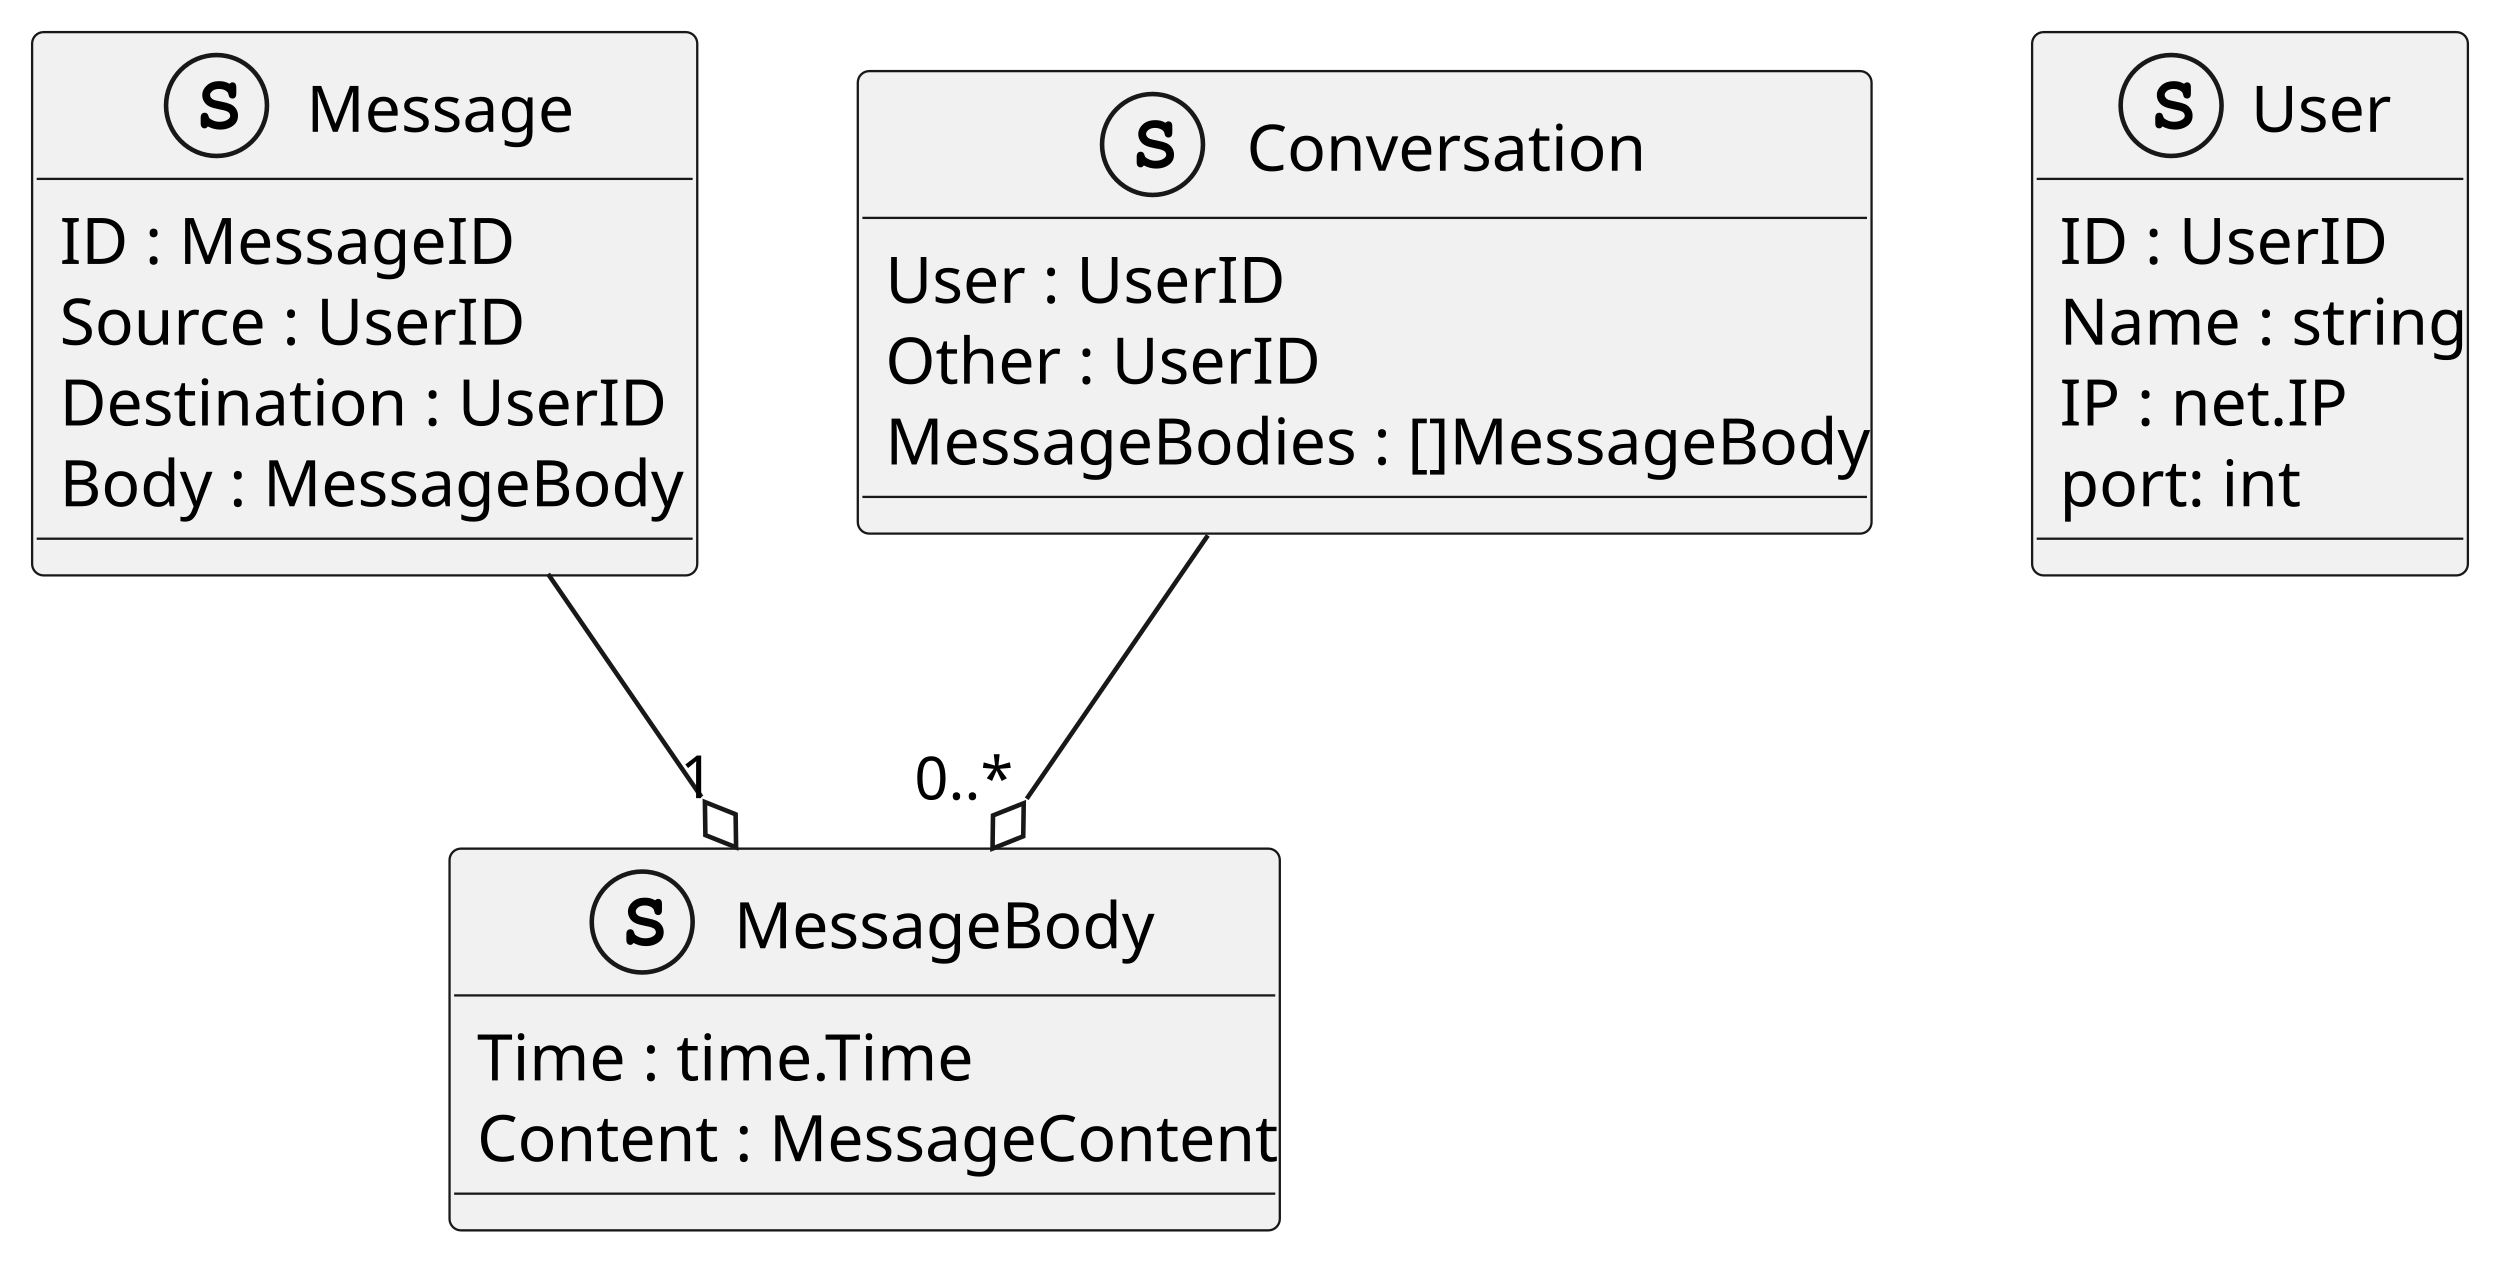
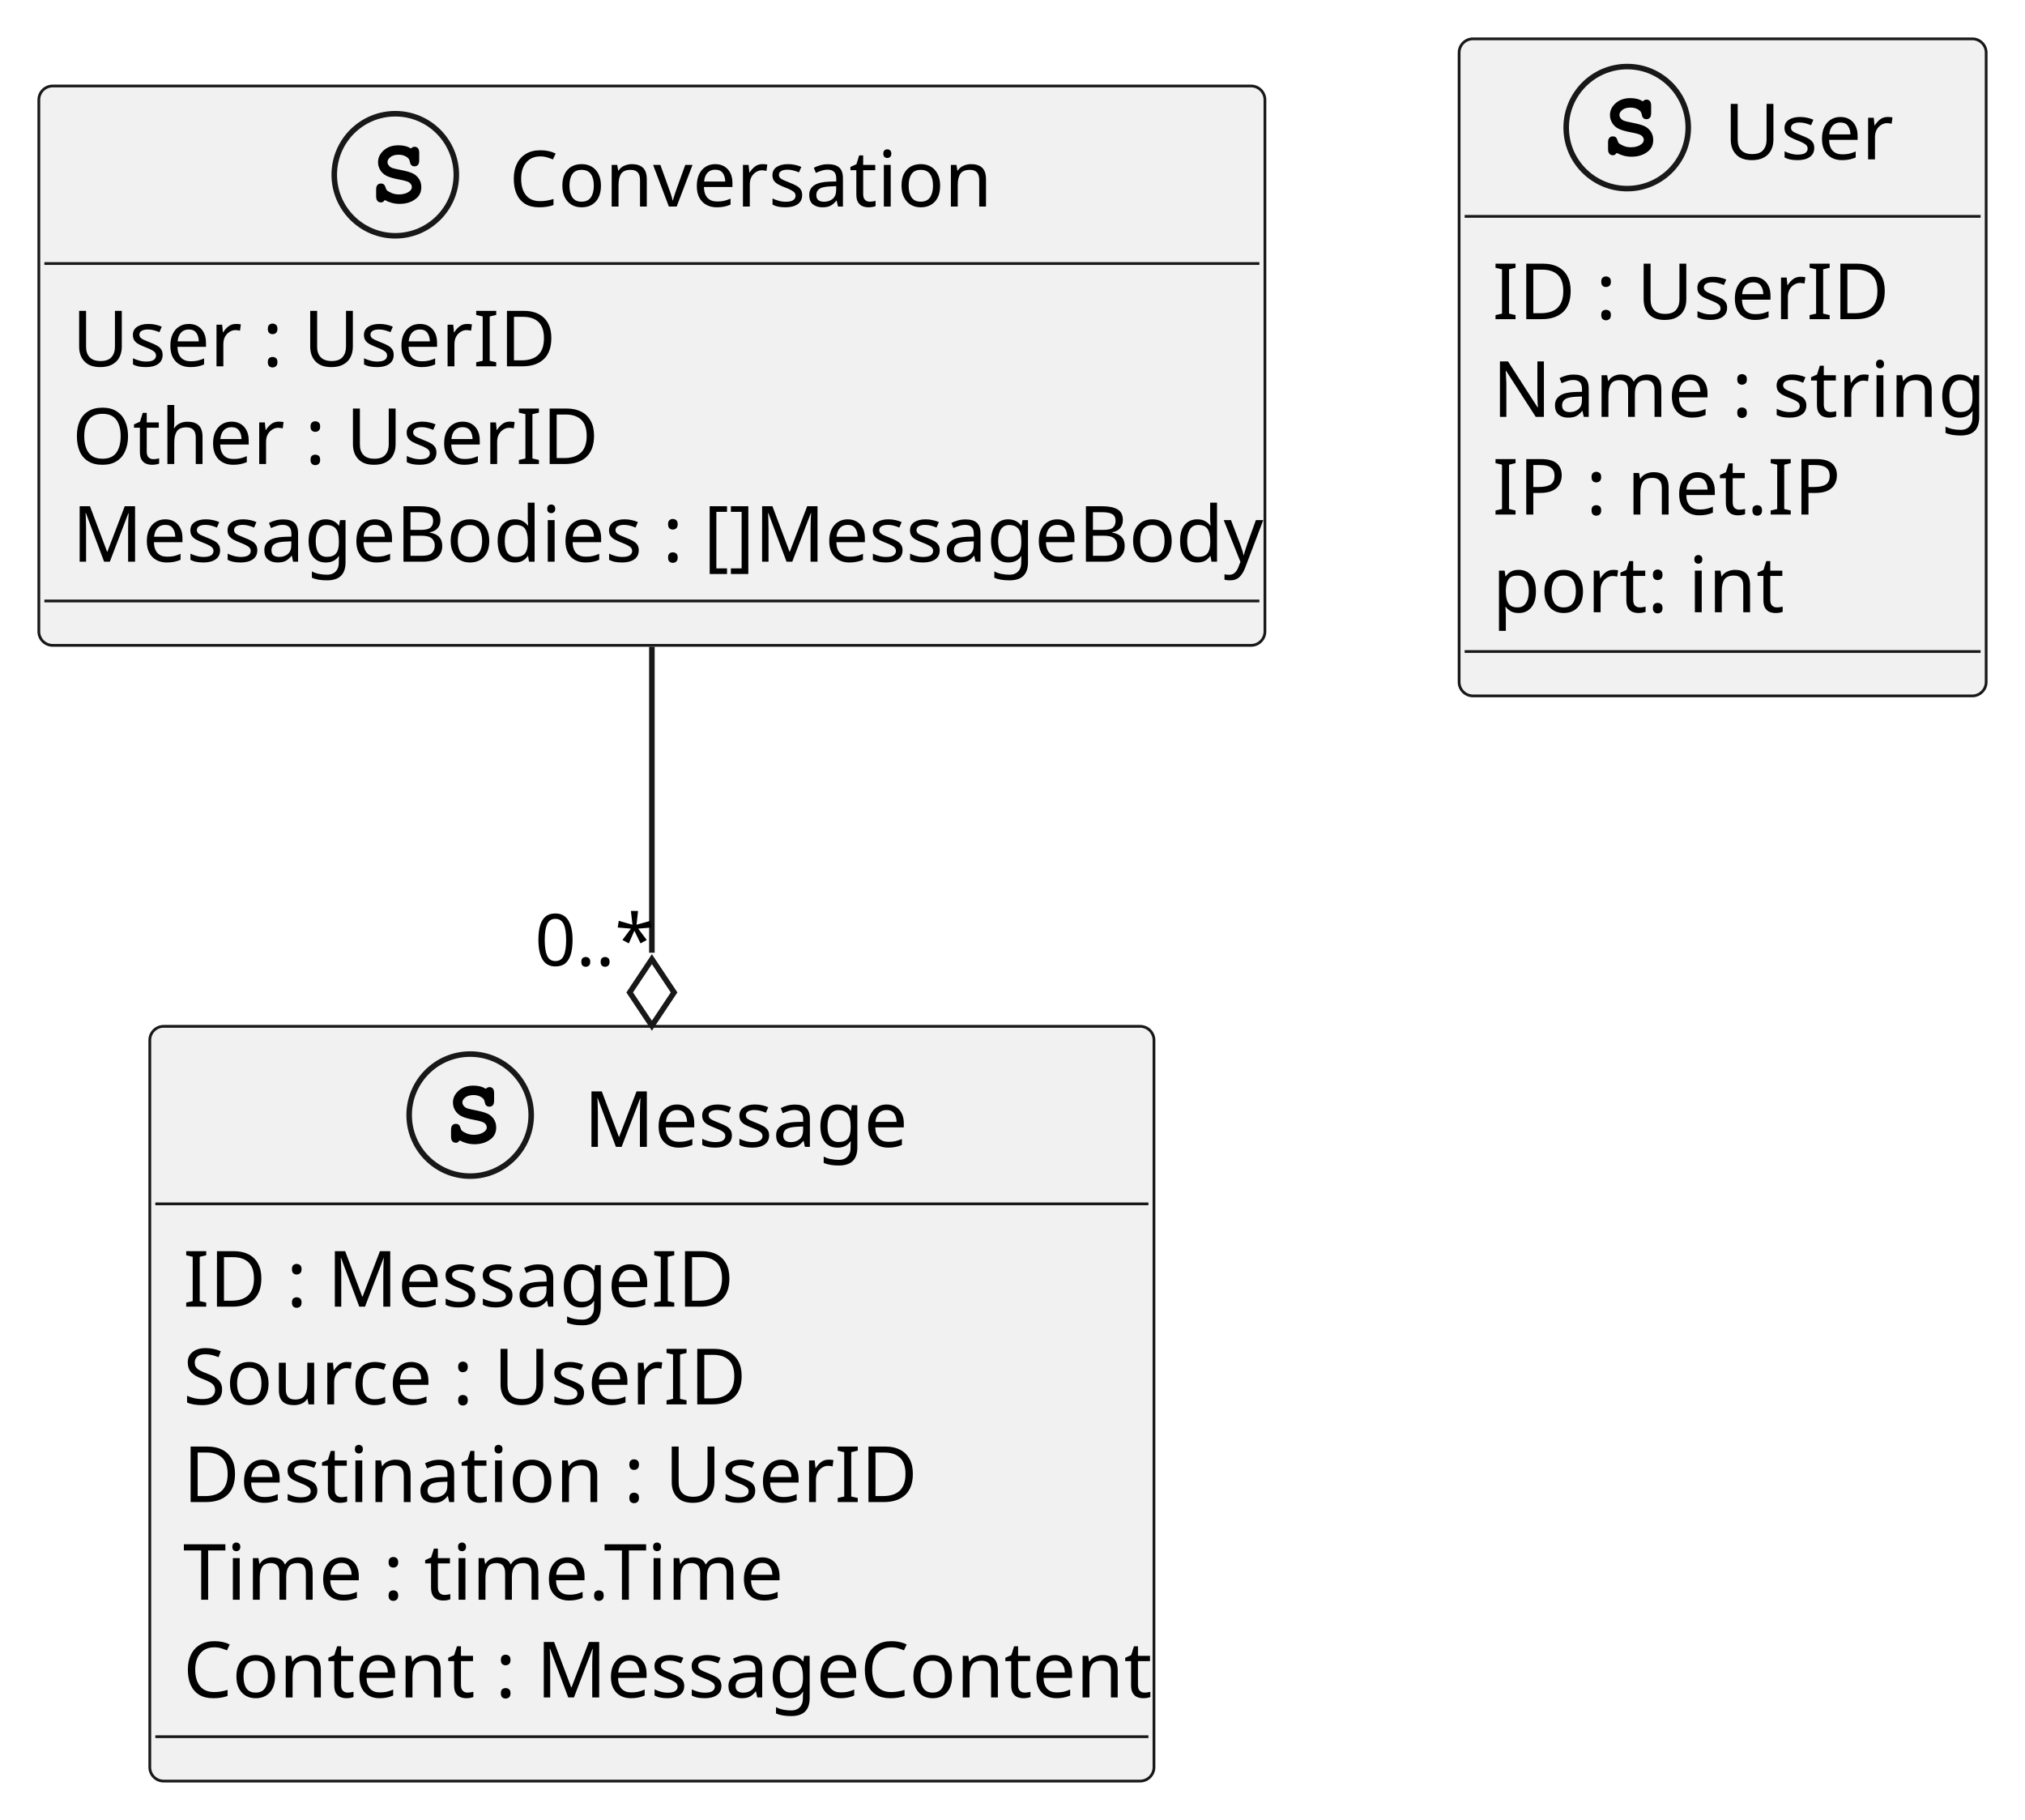
- <svg xmlns="http://www.w3.org/2000/svg" contentStyleType="text/css" height="275px" preserveAspectRatio="none" style="width:545px;height:275px;background:#FFFFFF;" version="1.1" viewBox="0 0 545 275" width="545px" zoomAndPan="magnify">
+ <svg xmlns="http://www.w3.org/2000/svg" contentStyleType="text/css" height="328px" preserveAspectRatio="none" style="width:365px;height:328px;background:#FFFFFF;" version="1.1" viewBox="0 0 365 328" width="365px" zoomAndPan="magnify">
  <defs />
  <g>
    <g id="elem_Message">
-       <rect codeLine="3" fill="#F1F1F1" height="118.438" id="Message" rx="2.5" ry="2.5" style="stroke:#181818;stroke-width:0.5;" width="145" x="7" y="7" />
-       <ellipse cx="47.2" cy="23" fill="#F1F1F1" rx="11" ry="11" style="stroke:#181818;stroke-width:1.0;" />
-       <path d="M45.309,27.562 Q45.091,27.828 44.95,27.906 Q44.809,27.984 44.622,27.984 Q44.231,27.984 43.989,27.719 Q43.747,27.453 43.747,26.859 L43.747,25.703 Q43.747,25.094 43.989,24.836 Q44.231,24.578 44.622,24.578 Q44.919,24.578 45.122,24.734 Q45.325,24.891 45.434,25.258 Q45.544,25.625 45.653,25.766 Q45.903,26.016 46.513,26.281 Q47.122,26.547 47.856,26.547 Q48.997,26.547 49.716,26.016 Q50.184,25.688 50.184,25.219 Q50.184,24.906 49.966,24.625 Q49.747,24.344 49.231,24.172 Q48.903,24.047 47.747,23.828 Q46.356,23.562 45.638,23.203 Q44.919,22.844 44.505,22.18 Q44.091,21.516 44.091,20.734 Q44.091,19.516 45.114,18.602 Q46.138,17.688 47.778,17.688 Q48.434,17.688 48.989,17.828 Q49.544,17.969 50.013,18.266 Q50.341,17.953 50.669,17.953 Q51.044,17.953 51.278,18.211 Q51.513,18.469 51.513,19.078 L51.513,20.359 Q51.513,20.969 51.278,21.227 Q51.044,21.484 50.669,21.484 Q50.356,21.484 50.122,21.297 Q49.934,21.156 49.848,20.734 Q49.763,20.312 49.622,20.125 Q49.372,19.812 48.895,19.602 Q48.419,19.391 47.778,19.391 Q46.856,19.391 46.325,19.812 Q45.794,20.234 45.794,20.703 Q45.794,21.016 46.013,21.312 Q46.231,21.609 46.653,21.781 Q46.934,21.891 48.239,22.148 Q49.544,22.406 50.247,22.711 Q50.95,23.016 51.419,23.672 Q51.888,24.328 51.888,25.234 Q51.888,26.5 50.997,27.25 Q49.809,28.25 47.981,28.25 Q47.278,28.25 46.614,28.078 Q45.95,27.906 45.309,27.562 Z " fill="#000000" />
-       <text fill="#000000" font-family="sans-serif" font-size="14" lengthAdjust="spacing" textLength="57" x="66.8" y="28.729">Message</text>
-       <line style="stroke:#181818;stroke-width:0.5;" x1="8" x2="151" y1="39" y2="39" />
-       <text fill="#000000" font-family="sans-serif" font-size="14" lengthAdjust="spacing" textLength="95" x="13" y="57.533">ID : MessageID</text>
-       <text fill="#000000" font-family="sans-serif" font-size="14" lengthAdjust="spacing" textLength="99" x="13" y="75.143">Source : UserID</text>
-       <text fill="#000000" font-family="sans-serif" font-size="14" lengthAdjust="spacing" textLength="125" x="13" y="92.752">Destination : UserID</text>
-       <text fill="#000000" font-family="sans-serif" font-size="14" lengthAdjust="spacing" textLength="133" x="13" y="110.361">Body : MessageBody</text>
-       <line style="stroke:#181818;stroke-width:0.5;" x1="8" x2="151" y1="117.438" y2="117.438" />
-     </g>
-     <g id="elem_MessageBody">
-       <rect codeLine="10" fill="#F1F1F1" height="83.219" id="MessageBody" rx="2.5" ry="2.5" style="stroke:#181818;stroke-width:0.5;" width="181" x="98" y="185" />
-       <ellipse cx="140" cy="201" fill="#F1F1F1" rx="11" ry="11" style="stroke:#181818;stroke-width:1.0;" />
-       <path d="M138.109,205.562 Q137.891,205.828 137.75,205.906 Q137.609,205.984 137.422,205.984 Q137.031,205.984 136.789,205.719 Q136.547,205.453 136.547,204.859 L136.547,203.703 Q136.547,203.094 136.789,202.836 Q137.031,202.578 137.422,202.578 Q137.719,202.578 137.922,202.734 Q138.125,202.891 138.234,203.258 Q138.344,203.625 138.453,203.766 Q138.703,204.016 139.312,204.281 Q139.922,204.547 140.656,204.547 Q141.797,204.547 142.516,204.016 Q142.984,203.688 142.984,203.219 Q142.984,202.906 142.766,202.625 Q142.547,202.344 142.031,202.172 Q141.703,202.047 140.547,201.828 Q139.156,201.562 138.438,201.203 Q137.719,200.844 137.305,200.18 Q136.891,199.516 136.891,198.734 Q136.891,197.516 137.914,196.602 Q138.938,195.688 140.578,195.688 Q141.234,195.688 141.789,195.828 Q142.344,195.969 142.812,196.266 Q143.141,195.953 143.469,195.953 Q143.844,195.953 144.078,196.211 Q144.312,196.469 144.312,197.078 L144.312,198.359 Q144.312,198.969 144.078,199.227 Q143.844,199.484 143.469,199.484 Q143.156,199.484 142.922,199.297 Q142.734,199.156 142.648,198.734 Q142.562,198.312 142.422,198.125 Q142.172,197.812 141.695,197.602 Q141.219,197.391 140.578,197.391 Q139.656,197.391 139.125,197.812 Q138.594,198.234 138.594,198.703 Q138.594,199.016 138.812,199.312 Q139.031,199.609 139.453,199.781 Q139.734,199.891 141.039,200.148 Q142.344,200.406 143.047,200.711 Q143.75,201.016 144.219,201.672 Q144.688,202.328 144.688,203.234 Q144.688,204.5 143.797,205.25 Q142.609,206.25 140.781,206.25 Q140.078,206.25 139.414,206.078 Q138.75,205.906 138.109,205.562 Z " fill="#000000" />
-       <text fill="#000000" font-family="sans-serif" font-size="14" lengthAdjust="spacing" textLength="89" x="160" y="206.728">MessageBody</text>
-       <line style="stroke:#181818;stroke-width:0.5;" x1="99" x2="278" y1="217" y2="217" />
-       <text fill="#000000" font-family="sans-serif" font-size="14" lengthAdjust="spacing" textLength="104" x="104" y="235.533">Time : time.Time</text>
-       <text fill="#000000" font-family="sans-serif" font-size="14" lengthAdjust="spacing" textLength="169" x="104" y="253.143">Content : MessageContent</text>
-       <line style="stroke:#181818;stroke-width:0.5;" x1="99" x2="278" y1="260.219" y2="260.219" />
+       <rect codeLine="3" fill="#F1F1F1" height="136.047" id="Message" rx="2.5" ry="2.5" style="stroke:#181818;stroke-width:0.5;" width="181" x="27" y="185" />
+       <ellipse cx="84.75" cy="201" fill="#F1F1F1" rx="11" ry="11" style="stroke:#181818;stroke-width:1.0;" />
+       <path d="M82.859,205.562 Q82.641,205.828 82.5,205.906 Q82.359,205.984 82.172,205.984 Q81.781,205.984 81.539,205.719 Q81.297,205.453 81.297,204.859 L81.297,203.703 Q81.297,203.094 81.539,202.836 Q81.781,202.578 82.172,202.578 Q82.469,202.578 82.672,202.734 Q82.875,202.891 82.984,203.258 Q83.094,203.625 83.203,203.766 Q83.453,204.016 84.062,204.281 Q84.672,204.547 85.406,204.547 Q86.547,204.547 87.266,204.016 Q87.734,203.688 87.734,203.219 Q87.734,202.906 87.516,202.625 Q87.297,202.344 86.781,202.172 Q86.453,202.047 85.297,201.828 Q83.906,201.562 83.188,201.203 Q82.469,200.844 82.055,200.18 Q81.641,199.516 81.641,198.734 Q81.641,197.516 82.664,196.602 Q83.688,195.688 85.328,195.688 Q85.984,195.688 86.539,195.828 Q87.094,195.969 87.562,196.266 Q87.891,195.953 88.219,195.953 Q88.594,195.953 88.828,196.211 Q89.062,196.469 89.062,197.078 L89.062,198.359 Q89.062,198.969 88.828,199.227 Q88.594,199.484 88.219,199.484 Q87.906,199.484 87.672,199.297 Q87.484,199.156 87.398,198.734 Q87.312,198.312 87.172,198.125 Q86.922,197.812 86.445,197.602 Q85.969,197.391 85.328,197.391 Q84.406,197.391 83.875,197.812 Q83.344,198.234 83.344,198.703 Q83.344,199.016 83.562,199.312 Q83.781,199.609 84.203,199.781 Q84.484,199.891 85.789,200.148 Q87.094,200.406 87.797,200.711 Q88.5,201.016 88.969,201.672 Q89.438,202.328 89.438,203.234 Q89.438,204.5 88.547,205.25 Q87.359,206.25 85.531,206.25 Q84.828,206.25 84.164,206.078 Q83.5,205.906 82.859,205.562 Z " fill="#000000" />
+       <text fill="#000000" font-family="sans-serif" font-size="14" lengthAdjust="spacing" textLength="57" x="105.25" y="206.728">Message</text>
+       <line style="stroke:#181818;stroke-width:0.5;" x1="28" x2="207" y1="217" y2="217" />
+       <text fill="#000000" font-family="sans-serif" font-size="14" lengthAdjust="spacing" textLength="95" x="33" y="235.533">ID : MessageID</text>
+       <text fill="#000000" font-family="sans-serif" font-size="14" lengthAdjust="spacing" textLength="99" x="33" y="253.143">Source : UserID</text>
+       <text fill="#000000" font-family="sans-serif" font-size="14" lengthAdjust="spacing" textLength="125" x="33" y="270.752">Destination : UserID</text>
+       <text fill="#000000" font-family="sans-serif" font-size="14" lengthAdjust="spacing" textLength="104" x="33" y="288.361">Time : time.Time</text>
+       <text fill="#000000" font-family="sans-serif" font-size="14" lengthAdjust="spacing" textLength="169" x="33" y="305.971">Content : MessageContent</text>
+       <line style="stroke:#181818;stroke-width:0.5;" x1="28" x2="207" y1="313.047" y2="313.047" />
    </g>
    <g id="elem_User">
-       <rect codeLine="15" fill="#F1F1F1" height="118.438" id="User" rx="2.5" ry="2.5" style="stroke:#181818;stroke-width:0.5;" width="95" x="443" y="7" />
-       <ellipse cx="473.3" cy="23" fill="#F1F1F1" rx="11" ry="11" style="stroke:#181818;stroke-width:1.0;" />
-       <path d="M471.409,27.562 Q471.191,27.828 471.05,27.906 Q470.909,27.984 470.722,27.984 Q470.331,27.984 470.089,27.719 Q469.847,27.453 469.847,26.859 L469.847,25.703 Q469.847,25.094 470.089,24.836 Q470.331,24.578 470.722,24.578 Q471.019,24.578 471.222,24.734 Q471.425,24.891 471.534,25.258 Q471.644,25.625 471.753,25.766 Q472.003,26.016 472.613,26.281 Q473.222,26.547 473.956,26.547 Q475.097,26.547 475.816,26.016 Q476.284,25.688 476.284,25.219 Q476.284,24.906 476.066,24.625 Q475.847,24.344 475.331,24.172 Q475.003,24.047 473.847,23.828 Q472.456,23.562 471.738,23.203 Q471.019,22.844 470.605,22.18 Q470.191,21.516 470.191,20.734 Q470.191,19.516 471.214,18.602 Q472.238,17.688 473.878,17.688 Q474.534,17.688 475.089,17.828 Q475.644,17.969 476.113,18.266 Q476.441,17.953 476.769,17.953 Q477.144,17.953 477.378,18.211 Q477.613,18.469 477.613,19.078 L477.613,20.359 Q477.613,20.969 477.378,21.227 Q477.144,21.484 476.769,21.484 Q476.456,21.484 476.222,21.297 Q476.034,21.156 475.948,20.734 Q475.863,20.312 475.722,20.125 Q475.472,19.812 474.995,19.602 Q474.519,19.391 473.878,19.391 Q472.956,19.391 472.425,19.812 Q471.894,20.234 471.894,20.703 Q471.894,21.016 472.113,21.312 Q472.331,21.609 472.753,21.781 Q473.034,21.891 474.339,22.148 Q475.644,22.406 476.347,22.711 Q477.05,23.016 477.519,23.672 Q477.988,24.328 477.988,25.234 Q477.988,26.5 477.097,27.25 Q475.909,28.25 474.081,28.25 Q473.378,28.25 472.714,28.078 Q472.05,27.906 471.409,27.562 Z " fill="#000000" />
-       <text fill="#000000" font-family="sans-serif" font-size="14" lengthAdjust="spacing" textLength="29" x="490.7" y="28.729">User</text>
-       <line style="stroke:#181818;stroke-width:0.5;" x1="444" x2="537" y1="39" y2="39" />
-       <text fill="#000000" font-family="sans-serif" font-size="14" lengthAdjust="spacing" textLength="67" x="449" y="57.533">ID : UserID</text>
-       <text fill="#000000" font-family="sans-serif" font-size="14" lengthAdjust="spacing" textLength="83" x="449" y="75.143">Name : string</text>
-       <text fill="#000000" font-family="sans-serif" font-size="14" lengthAdjust="spacing" textLength="60" x="449" y="92.752">IP : net.IP</text>
-       <text fill="#000000" font-family="sans-serif" font-size="14" lengthAdjust="spacing" textLength="48" x="449" y="110.361">port: int</text>
-       <line style="stroke:#181818;stroke-width:0.5;" x1="444" x2="537" y1="117.438" y2="117.438" />
+       <rect codeLine="11" fill="#F1F1F1" height="118.438" id="User" rx="2.5" ry="2.5" style="stroke:#181818;stroke-width:0.5;" width="95" x="263" y="7" />
+       <ellipse cx="293.3" cy="23" fill="#F1F1F1" rx="11" ry="11" style="stroke:#181818;stroke-width:1.0;" />
+       <path d="M291.409,27.562 Q291.191,27.828 291.05,27.906 Q290.909,27.984 290.722,27.984 Q290.331,27.984 290.089,27.719 Q289.847,27.453 289.847,26.859 L289.847,25.703 Q289.847,25.094 290.089,24.836 Q290.331,24.578 290.722,24.578 Q291.019,24.578 291.222,24.734 Q291.425,24.891 291.534,25.258 Q291.644,25.625 291.753,25.766 Q292.003,26.016 292.613,26.281 Q293.222,26.547 293.956,26.547 Q295.097,26.547 295.816,26.016 Q296.284,25.688 296.284,25.219 Q296.284,24.906 296.066,24.625 Q295.847,24.344 295.331,24.172 Q295.003,24.047 293.847,23.828 Q292.456,23.562 291.738,23.203 Q291.019,22.844 290.605,22.18 Q290.191,21.516 290.191,20.734 Q290.191,19.516 291.214,18.602 Q292.238,17.688 293.878,17.688 Q294.534,17.688 295.089,17.828 Q295.644,17.969 296.113,18.266 Q296.441,17.953 296.769,17.953 Q297.144,17.953 297.378,18.211 Q297.613,18.469 297.613,19.078 L297.613,20.359 Q297.613,20.969 297.378,21.227 Q297.144,21.484 296.769,21.484 Q296.456,21.484 296.222,21.297 Q296.034,21.156 295.948,20.734 Q295.863,20.312 295.722,20.125 Q295.472,19.812 294.995,19.602 Q294.519,19.391 293.878,19.391 Q292.956,19.391 292.425,19.812 Q291.894,20.234 291.894,20.703 Q291.894,21.016 292.113,21.312 Q292.331,21.609 292.753,21.781 Q293.034,21.891 294.339,22.148 Q295.644,22.406 296.347,22.711 Q297.05,23.016 297.519,23.672 Q297.988,24.328 297.988,25.234 Q297.988,26.5 297.097,27.25 Q295.909,28.25 294.081,28.25 Q293.378,28.25 292.714,28.078 Q292.05,27.906 291.409,27.562 Z " fill="#000000" />
+       <text fill="#000000" font-family="sans-serif" font-size="14" lengthAdjust="spacing" textLength="29" x="310.7" y="28.729">User</text>
+       <line style="stroke:#181818;stroke-width:0.5;" x1="264" x2="357" y1="39" y2="39" />
+       <text fill="#000000" font-family="sans-serif" font-size="14" lengthAdjust="spacing" textLength="67" x="269" y="57.533">ID : UserID</text>
+       <text fill="#000000" font-family="sans-serif" font-size="14" lengthAdjust="spacing" textLength="83" x="269" y="75.143">Name : string</text>
+       <text fill="#000000" font-family="sans-serif" font-size="14" lengthAdjust="spacing" textLength="60" x="269" y="92.752">IP : net.IP</text>
+       <text fill="#000000" font-family="sans-serif" font-size="14" lengthAdjust="spacing" textLength="48" x="269" y="110.361">port: int</text>
+       <line style="stroke:#181818;stroke-width:0.5;" x1="264" x2="357" y1="117.438" y2="117.438" />
    </g>
    <g id="elem_Conversation">
-       <rect codeLine="22" fill="#F1F1F1" height="100.828" id="Conversation" rx="2.5" ry="2.5" style="stroke:#181818;stroke-width:0.5;" width="221" x="187" y="15.5" />
-       <ellipse cx="251.25" cy="31.5" fill="#F1F1F1" rx="11" ry="11" style="stroke:#181818;stroke-width:1.0;" />
-       <path d="M249.359,36.062 Q249.141,36.328 249,36.406 Q248.859,36.484 248.672,36.484 Q248.281,36.484 248.039,36.219 Q247.797,35.953 247.797,35.359 L247.797,34.203 Q247.797,33.594 248.039,33.336 Q248.281,33.078 248.672,33.078 Q248.969,33.078 249.172,33.234 Q249.375,33.391 249.484,33.758 Q249.594,34.125 249.703,34.266 Q249.953,34.516 250.562,34.781 Q251.172,35.047 251.906,35.047 Q253.047,35.047 253.766,34.516 Q254.234,34.188 254.234,33.719 Q254.234,33.406 254.016,33.125 Q253.797,32.844 253.281,32.672 Q252.953,32.547 251.797,32.328 Q250.406,32.062 249.688,31.703 Q248.969,31.344 248.555,30.68 Q248.141,30.016 248.141,29.234 Q248.141,28.016 249.164,27.102 Q250.188,26.188 251.828,26.188 Q252.484,26.188 253.039,26.328 Q253.594,26.469 254.062,26.766 Q254.391,26.453 254.719,26.453 Q255.094,26.453 255.328,26.711 Q255.562,26.969 255.562,27.578 L255.562,28.859 Q255.562,29.469 255.328,29.727 Q255.094,29.984 254.719,29.984 Q254.406,29.984 254.172,29.797 Q253.984,29.656 253.898,29.234 Q253.812,28.812 253.672,28.625 Q253.422,28.312 252.945,28.102 Q252.469,27.891 251.828,27.891 Q250.906,27.891 250.375,28.312 Q249.844,28.734 249.844,29.203 Q249.844,29.516 250.062,29.812 Q250.281,30.109 250.703,30.281 Q250.984,30.391 252.289,30.648 Q253.594,30.906 254.297,31.211 Q255,31.516 255.469,32.172 Q255.938,32.828 255.938,33.734 Q255.938,35 255.047,35.75 Q253.859,36.75 252.031,36.75 Q251.328,36.75 250.664,36.578 Q250,36.406 249.359,36.062 Z " fill="#000000" />
-       <text fill="#000000" font-family="sans-serif" font-size="14" lengthAdjust="spacing" textLength="84" x="271.75" y="37.228">Conversation</text>
-       <line style="stroke:#181818;stroke-width:0.5;" x1="188" x2="407" y1="47.5" y2="47.5" />
-       <text fill="#000000" font-family="sans-serif" font-size="14" lengthAdjust="spacing" textLength="83" x="193" y="66.033">User : UserID</text>
-       <text fill="#000000" font-family="sans-serif" font-size="14" lengthAdjust="spacing" textLength="90" x="193" y="83.643">Other : UserID</text>
-       <text fill="#000000" font-family="sans-serif" font-size="14" lengthAdjust="spacing" textLength="209" x="193" y="101.252">MessageBodies : []MessageBody</text>
-       <line style="stroke:#181818;stroke-width:0.5;" x1="188" x2="407" y1="108.328" y2="108.328" />
+       <rect codeLine="18" fill="#F1F1F1" height="100.828" id="Conversation" rx="2.5" ry="2.5" style="stroke:#181818;stroke-width:0.5;" width="221" x="7" y="15.5" />
+       <ellipse cx="71.25" cy="31.5" fill="#F1F1F1" rx="11" ry="11" style="stroke:#181818;stroke-width:1.0;" />
+       <path d="M69.359,36.062 Q69.141,36.328 69,36.406 Q68.859,36.484 68.672,36.484 Q68.281,36.484 68.039,36.219 Q67.797,35.953 67.797,35.359 L67.797,34.203 Q67.797,33.594 68.039,33.336 Q68.281,33.078 68.672,33.078 Q68.969,33.078 69.172,33.234 Q69.375,33.391 69.484,33.758 Q69.594,34.125 69.703,34.266 Q69.953,34.516 70.562,34.781 Q71.172,35.047 71.906,35.047 Q73.047,35.047 73.766,34.516 Q74.234,34.188 74.234,33.719 Q74.234,33.406 74.016,33.125 Q73.797,32.844 73.281,32.672 Q72.953,32.547 71.797,32.328 Q70.406,32.062 69.688,31.703 Q68.969,31.344 68.555,30.68 Q68.141,30.016 68.141,29.234 Q68.141,28.016 69.164,27.102 Q70.188,26.188 71.828,26.188 Q72.484,26.188 73.039,26.328 Q73.594,26.469 74.062,26.766 Q74.391,26.453 74.719,26.453 Q75.094,26.453 75.328,26.711 Q75.562,26.969 75.562,27.578 L75.562,28.859 Q75.562,29.469 75.328,29.727 Q75.094,29.984 74.719,29.984 Q74.406,29.984 74.172,29.797 Q73.984,29.656 73.898,29.234 Q73.812,28.812 73.672,28.625 Q73.422,28.312 72.945,28.102 Q72.469,27.891 71.828,27.891 Q70.906,27.891 70.375,28.312 Q69.844,28.734 69.844,29.203 Q69.844,29.516 70.062,29.812 Q70.281,30.109 70.703,30.281 Q70.984,30.391 72.289,30.648 Q73.594,30.906 74.297,31.211 Q75,31.516 75.469,32.172 Q75.938,32.828 75.938,33.734 Q75.938,35 75.047,35.75 Q73.859,36.75 72.031,36.75 Q71.328,36.75 70.664,36.578 Q70,36.406 69.359,36.062 Z " fill="#000000" />
+       <text fill="#000000" font-family="sans-serif" font-size="14" lengthAdjust="spacing" textLength="84" x="91.75" y="37.228">Conversation</text>
+       <line style="stroke:#181818;stroke-width:0.5;" x1="8" x2="227" y1="47.5" y2="47.5" />
+       <text fill="#000000" font-family="sans-serif" font-size="14" lengthAdjust="spacing" textLength="83" x="13" y="66.033">User : UserID</text>
+       <text fill="#000000" font-family="sans-serif" font-size="14" lengthAdjust="spacing" textLength="90" x="13" y="83.643">Other : UserID</text>
+       <text fill="#000000" font-family="sans-serif" font-size="14" lengthAdjust="spacing" textLength="209" x="13" y="101.252">MessageBodies : []MessageBody</text>
+       <line style="stroke:#181818;stroke-width:0.5;" x1="8" x2="227" y1="108.328" y2="108.328" />
    </g>
-     <g id="link_Conversation_MessageBody">
-       <path codeLine="28" d="M263.31,116.72 C250.74,135 236.49,155.72 223.82,174.14 " fill="none" id="Conversation-to-MessageBody" style="stroke:#181818;stroke-width:1.0;" />
-       <polygon fill="none" points="216.37,184.98,223.066,182.304,223.172,175.094,216.476,177.77,216.37,184.98" style="stroke:#181818;stroke-width:1.0;" />
-       <text fill="#000000" font-family="sans-serif" font-size="13" lengthAdjust="spacing" textLength="20" x="199.33" y="174.284">0..*</text>
-     </g>
-     <g id="link_Message_MessageBody">
-       <path codeLine="29" d="M119.47,125.12 C130.42,141.04 142.22,158.2 152.91,173.74 " fill="none" id="Message-to-MessageBody" style="stroke:#181818;stroke-width:1.0;" />
-       <polygon fill="none" points="160.47,184.73,160.364,177.52,153.668,174.844,153.774,182.054,160.47,184.73" style="stroke:#181818;stroke-width:1.0;" />
-       <text fill="#000000" font-family="sans-serif" font-size="13" lengthAdjust="spacing" textLength="7" x="148.248" y="173.993">1</text>
+     <g id="link_Conversation_Message">
+       <path codeLine="24" d="M117.5,116.58 C117.5,133.54 117.5,152.98 117.5,171.73 " fill="none" id="Conversation-to-Message" style="stroke:#181818;stroke-width:1.0;" />
+       <polygon fill="none" points="117.5,184.89,121.5,178.89,117.5,172.89,113.5,178.89,117.5,184.89" style="stroke:#181818;stroke-width:1.0;" />
+       <text fill="#000000" font-family="sans-serif" font-size="13" lengthAdjust="spacing" textLength="20" x="96.406" y="174.077">0..*</text>
    </g>
  </g>
</svg>
